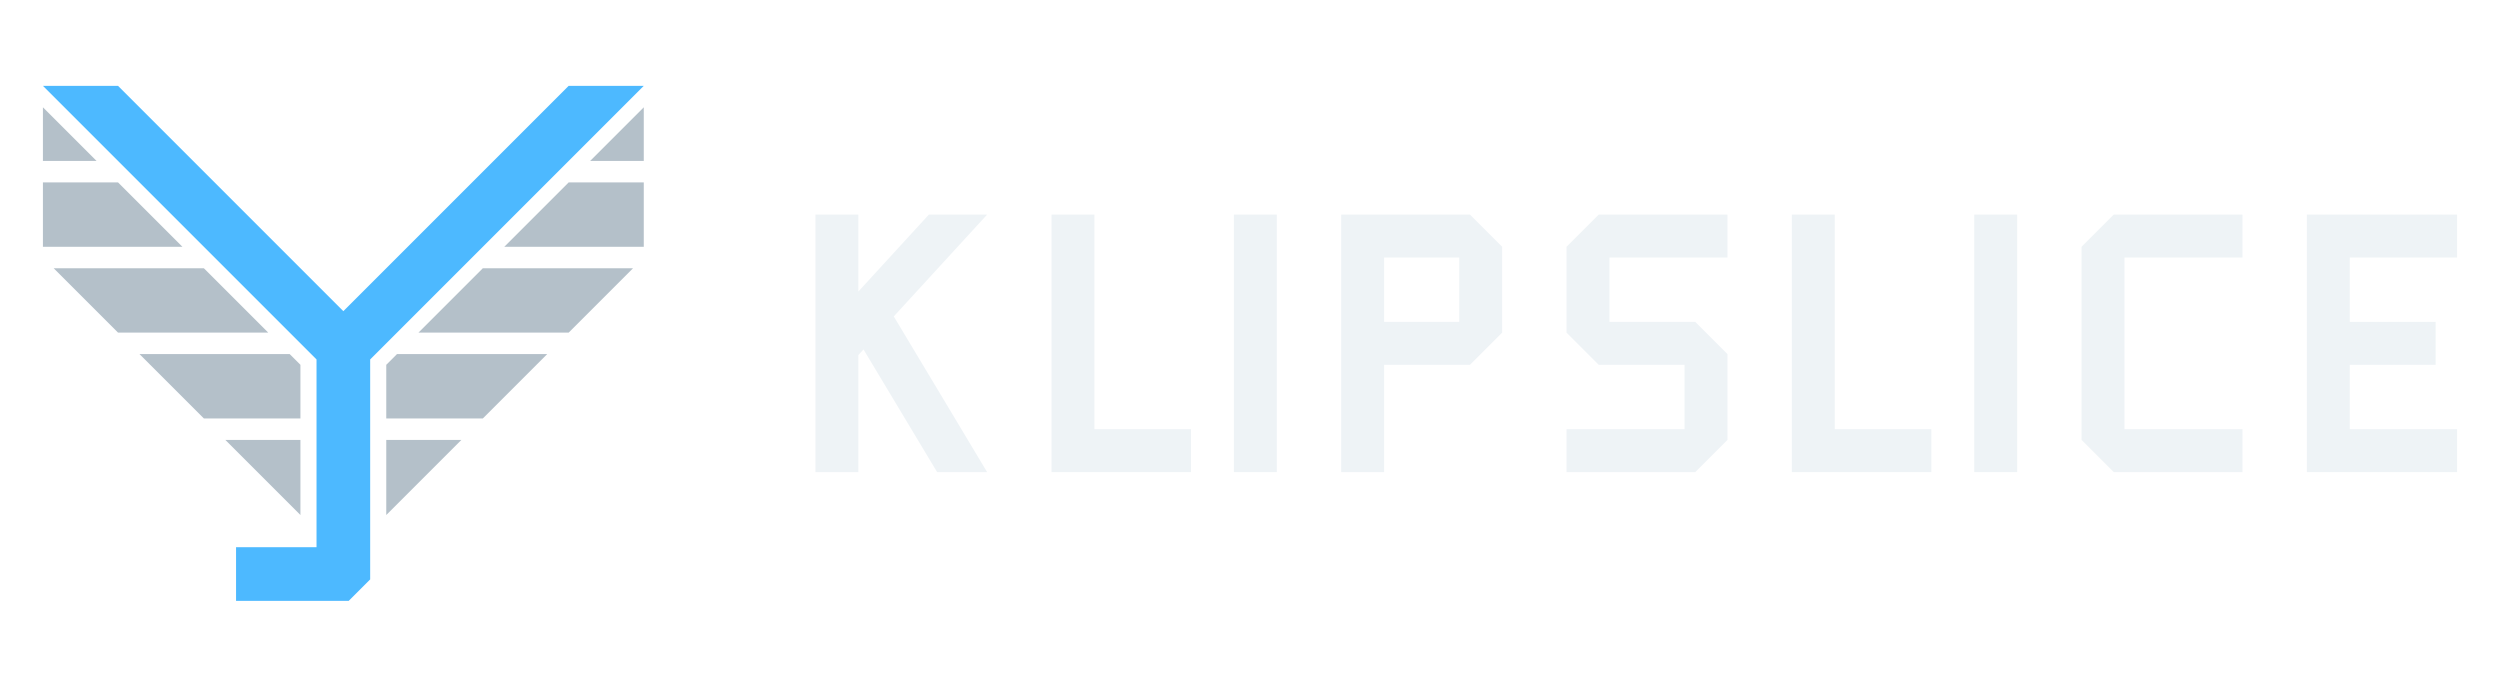
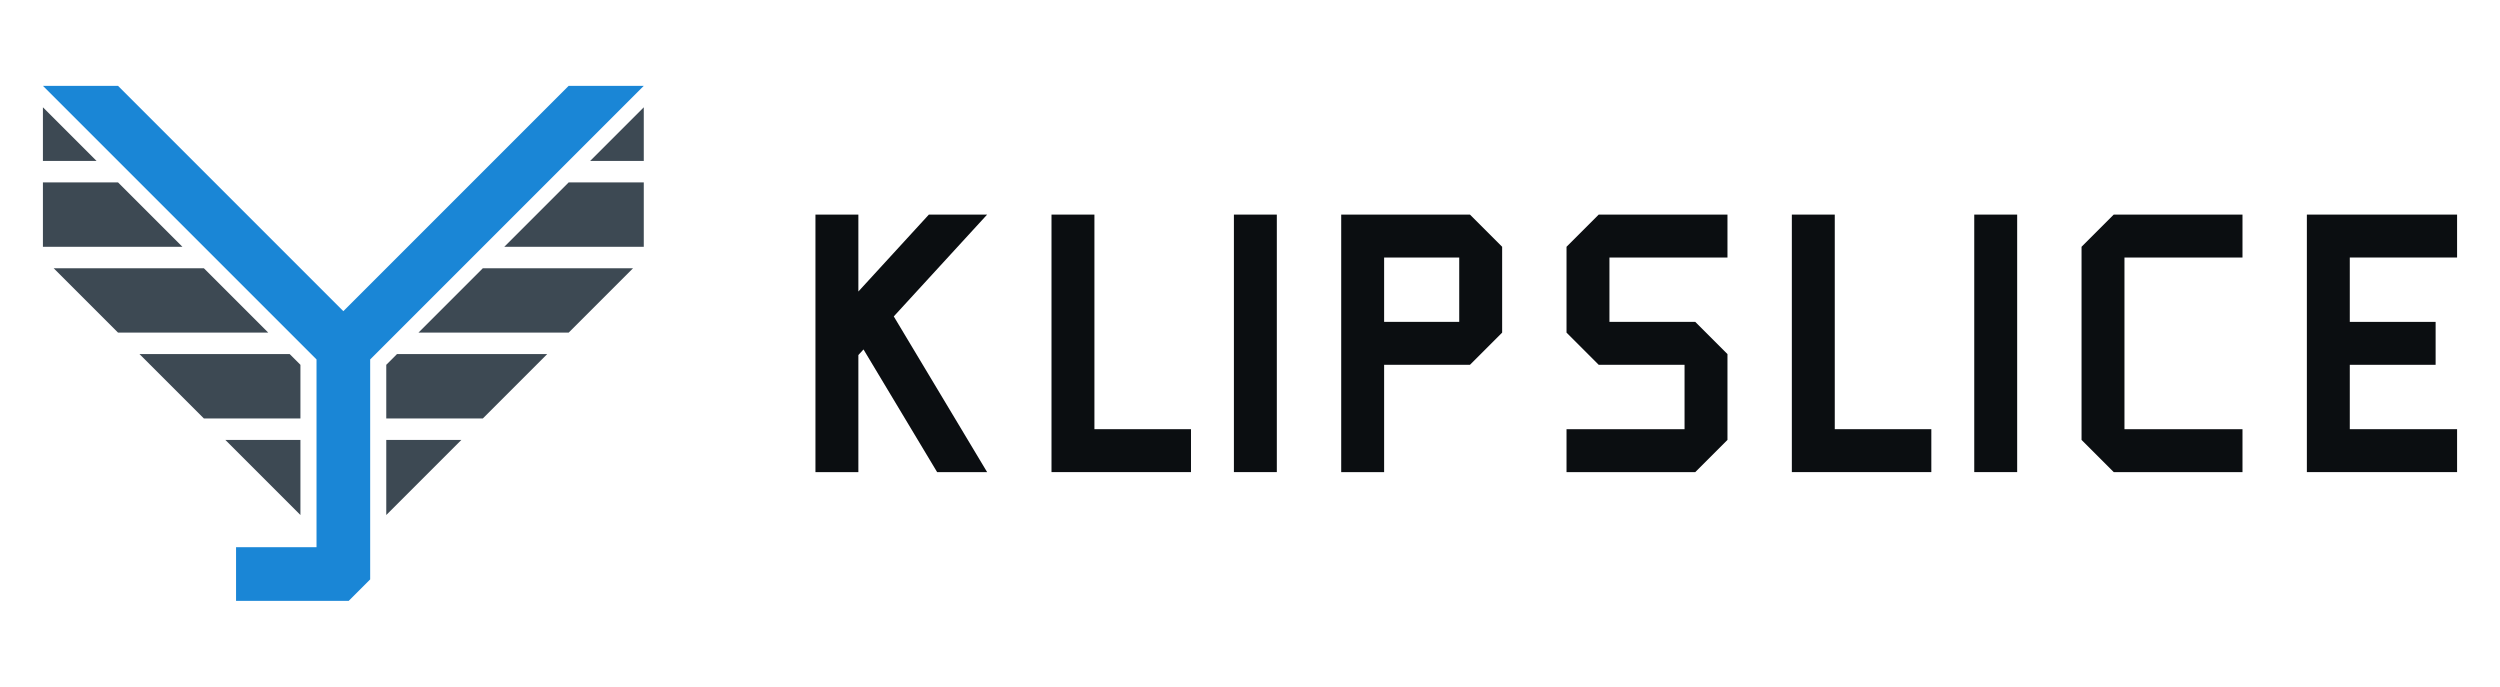
<svg xmlns="http://www.w3.org/2000/svg" viewBox="0 0 233 64" width="466" height="128">
-   <path fill="#b4c0c9" d="M4 10L9 15H4Z M4 17H11L17 23H4Z M5 25H19L25 31H11Z M13 33H27L28 34V39H19Z M21 41H28V48Z M60 10L55 15H60Z M60 17H53L47 23H60Z M59 25H45L39 31H53Z M51 33H37L36 34V39H45Z M43 41H36V48Z" />
-   <path fill="#4db9ff" d="M4 8H11L32 29L53 8H60L34.5 33.5V54L32.5 56H22V51H29.5V33.5Z" />
-   <g fill="#eef3f6" transform="translate(76 20)">
+   <path fill="#3d4953" d="M4 10L9 15H4Z M4 17H11L17 23H4Z M5 25H19L25 31H11Z M13 33H27L28 34V39H19Z M21 41H28V48Z M60 10L55 15H60Z M60 17H53L47 23H60Z M59 25H45L39 31H53Z M51 33H37L36 34V39H45Z M43 41H36V48Z" />
+   <path fill="#1a86d6" d="M4 8H11L32 29L53 8H60L34.5 33.5V54L32.5 56H22V51H29.5V33.5Z" />
+   <g fill="#0b0e11" transform="translate(76 20)">
    <path d="M0 0H4V24H0Z M4 7.17L10.57 0H16L4 13.09Z M7.3 9.49L16 24H11.34L4 11.77Z" />
    <path transform="translate(22 0)" d="M0 0H4V20H13V24H0Z" />
    <path transform="translate(39 0)" d="M0 0H4V24H0Z" />
    <path transform="translate(49 0)" d="M0 0H12L15 3V11L12 14H4V24H0Z M4 4V10H11V4Z" />
    <path transform="translate(70 0)" d="M3 0H15V4H4V10H12L15 13V21L12 24H0V20H11V14H3L0 11V3Z" />
    <path transform="translate(91 0)" d="M0 0H4V20H13V24H0Z" />
    <path transform="translate(108 0)" d="M0 0H4V24H0Z" />
    <path transform="translate(118 0)" d="M3 0H15V4H4V20H15V24H3L0 21V3Z" />
    <path transform="translate(139 0)" d="M0 0H14V4H4V10H12V14H4V20H14V24H0Z" />
  </g>
</svg>
